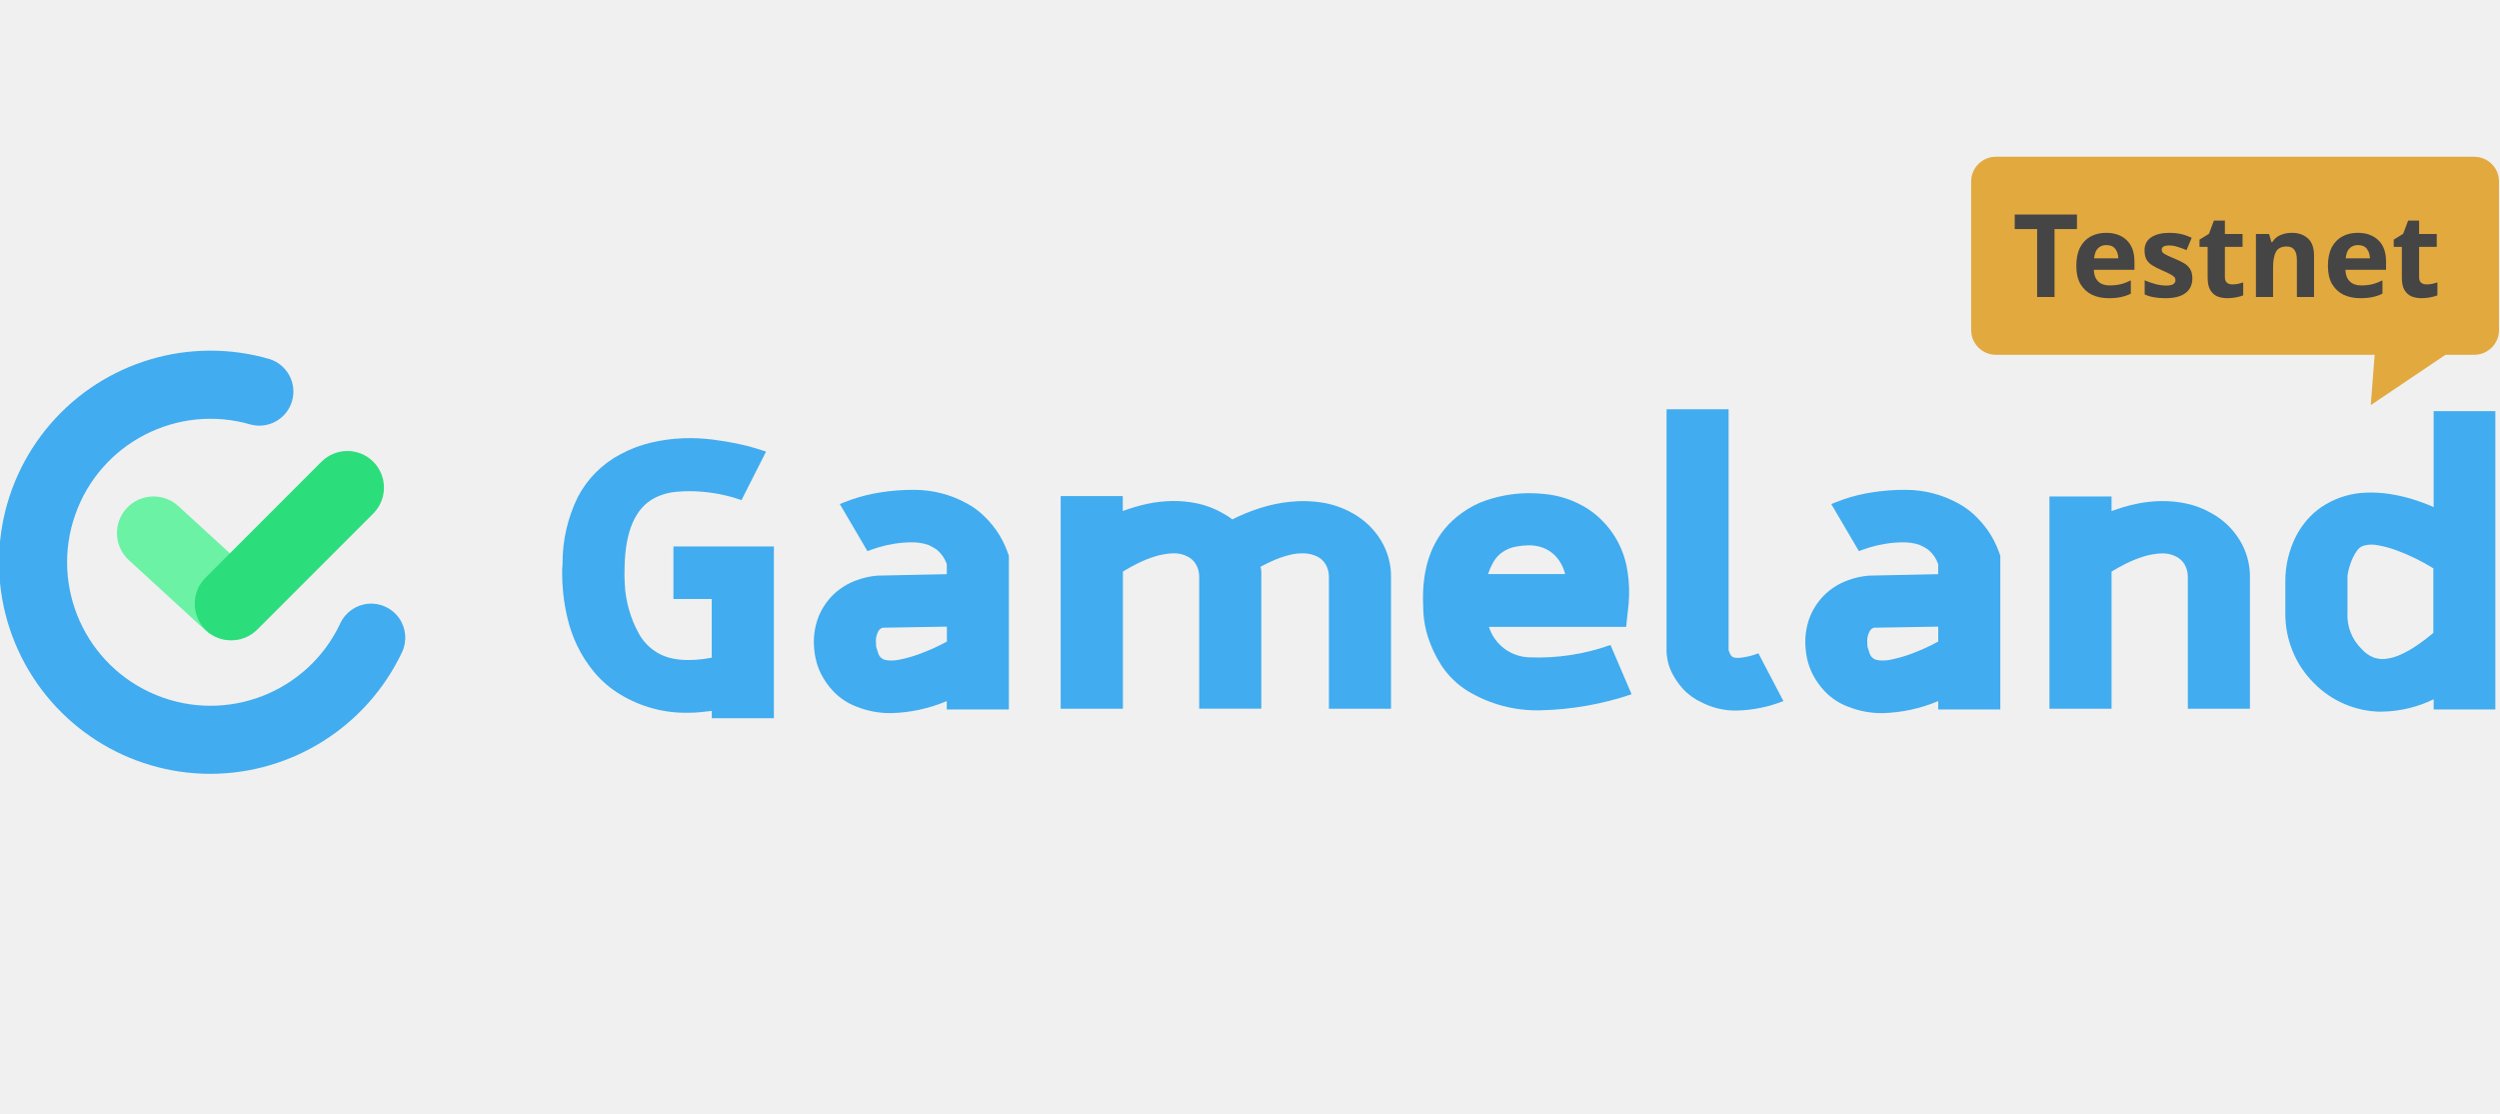
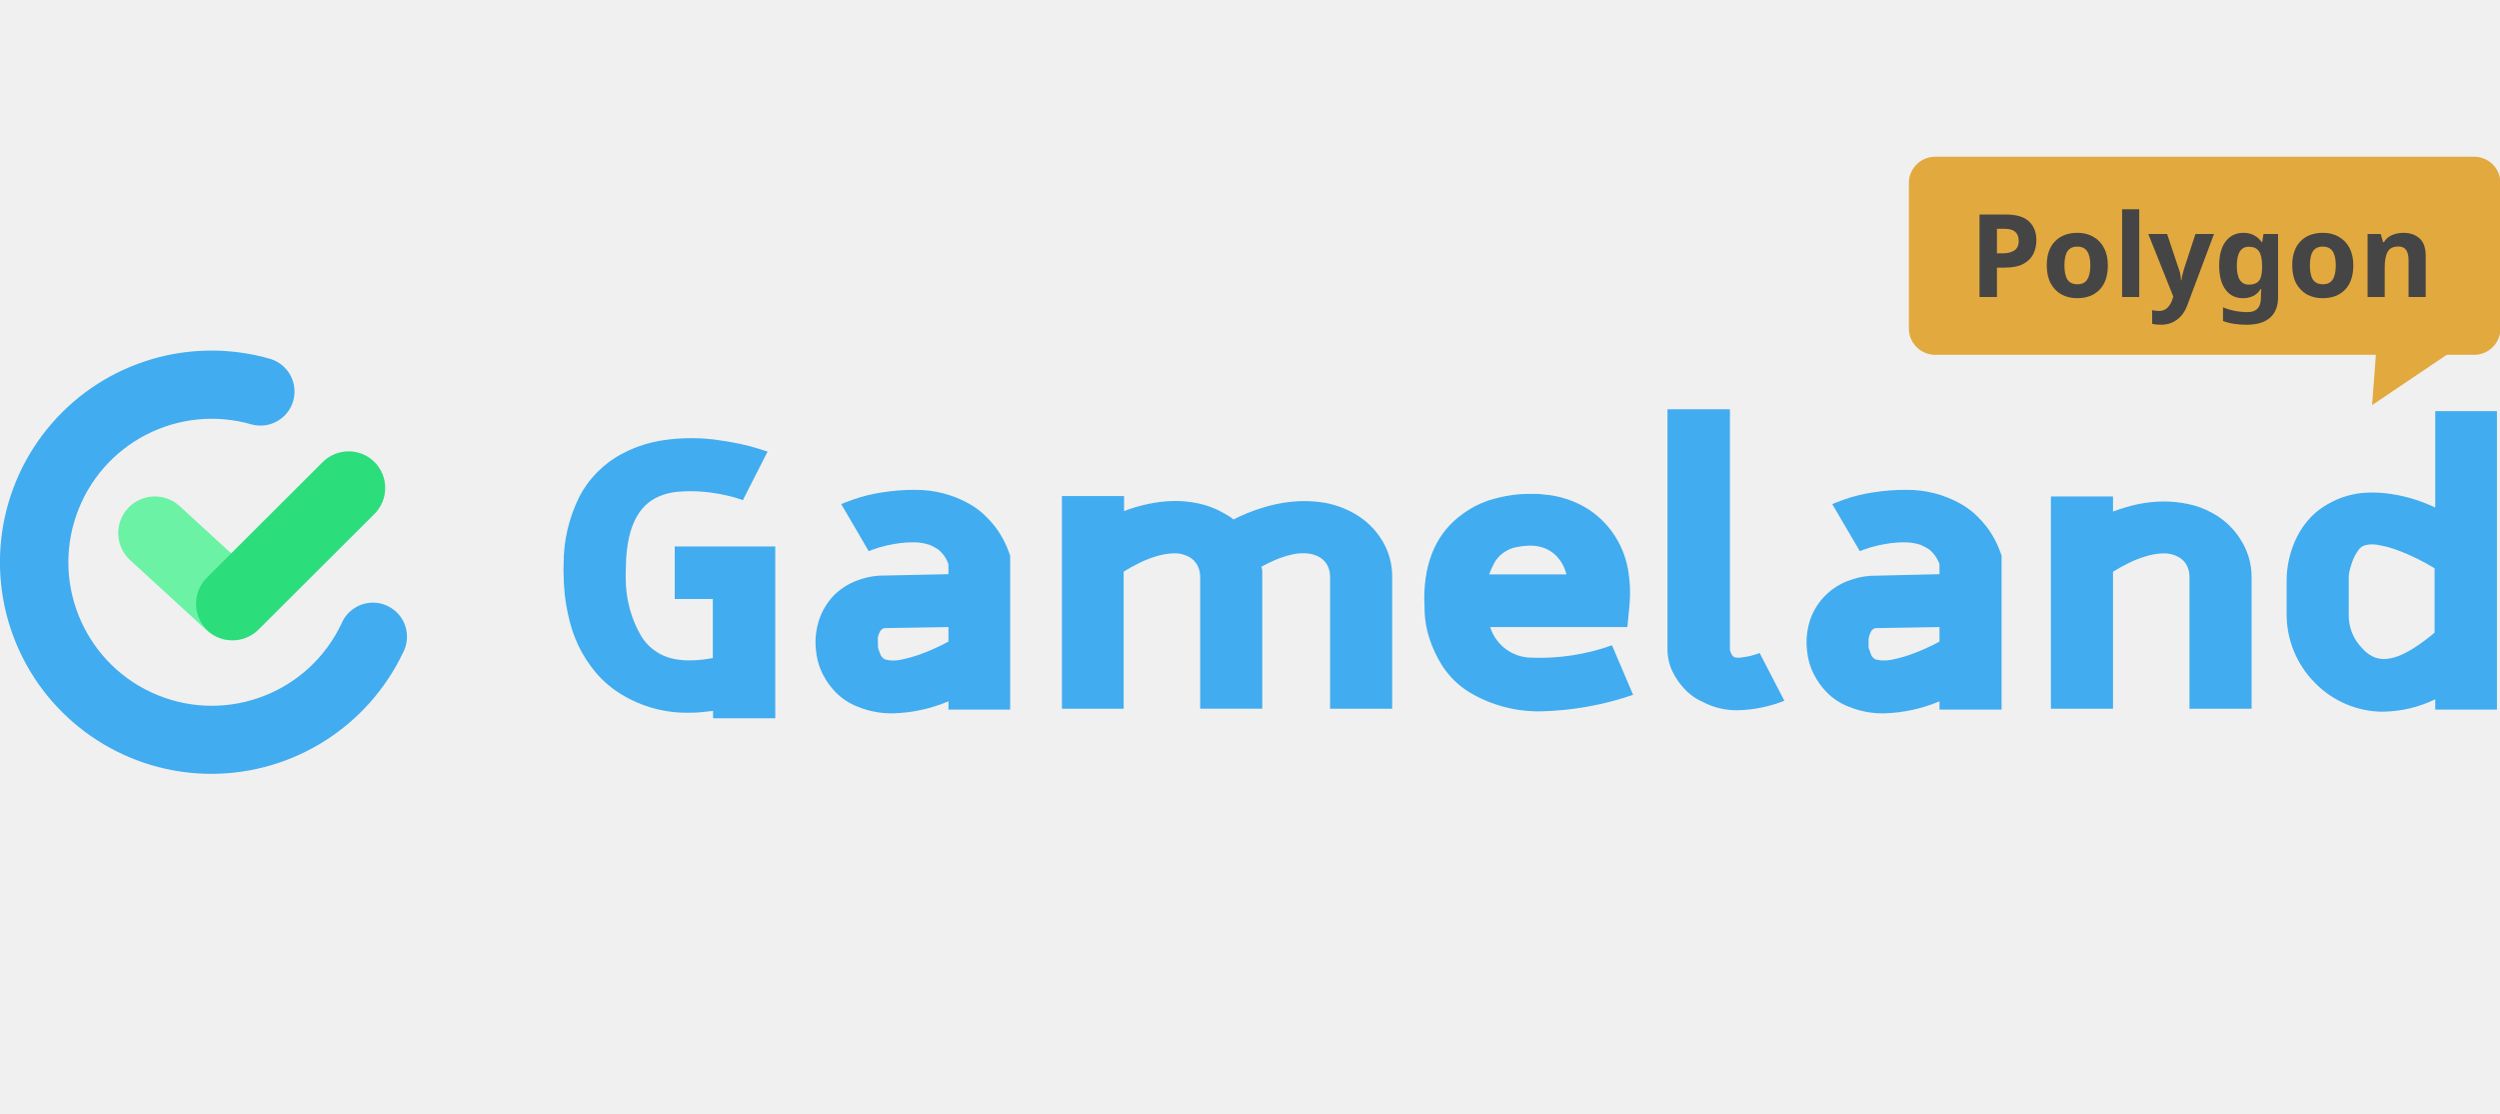
- <svg xmlns="http://www.w3.org/2000/svg" width="303" height="135" viewBox="0 0 303 135">
+ <svg xmlns="http://www.w3.org/2000/svg" viewBox="0 0 303 135">
  <defs>
-     <clipPath id="clip-path">
-       <rect id="mask" width="303" height="135" transform="translate(1065 420)" fill="#fff" stroke="#707070" stroke-width="1" />
-     </clipPath>
+     <style>.cls-1{fill:#41acef;}.cls-2{fill:#6bf2a5;}.cls-3{fill:#2cdd7c;}.cls-4{fill:#e2a93e;}.cls-5,.cls-6{isolation:isolate;}.cls-6{font-size:14px;fill:#454545;font-family:Poppins-Bold, Poppins;font-weight:700;}</style>
  </defs>
-   <g id="logo" transform="translate(-1065 -420)" clip-path="url(#clip-path)">
-     <g id="main">
-       <g id="gameland" transform="translate(362.375)">
-         <g id="g" transform="translate(702.5 462.5)">
-           <path id="circle" d="M81.795,83.17A25.645,25.645,0,1,1,88.961,32.9a4.13,4.13,0,0,1-2.3,7.931,17.389,17.389,0,1,0,10.866,24.12,4.13,4.13,0,1,1,7.466,3.532A25.773,25.773,0,0,1,81.795,83.17Z" transform="translate(-56.15 -31.88)" fill="#41acef" />
-         </g>
-         <path id="short_l" data-name="short l" d="M152.244,145.513h0a4.455,4.455,0,0,1-6.276.273l-9.314-8.536a4.455,4.455,0,0,1-.273-6.276h0a4.455,4.455,0,0,1,6.276-.273l9.314,8.536A4.455,4.455,0,0,1,152.244,145.513Z" transform="translate(581.588 350.632)" fill="#6bf2a5" />
-         <path id="long_l" data-name="long l" d="M188.624,120.754h0a4.453,4.453,0,0,1,0-6.281L202.693,100.4a4.453,4.453,0,0,1,6.281,0h0a4.453,4.453,0,0,1,0,6.281L194.9,120.754A4.453,4.453,0,0,1,188.624,120.754Z" transform="translate(538.91 375.558)" fill="#2cdd7c" />
-         <g id="whole" transform="translate(770.783 469.6)">
-           <g id="fonts" transform="translate(0 0)">
-             <path id="g-2" data-name="g" d="M65.563,384.013a12.442,12.442,0,0,1-3.166-2.7,15.421,15.421,0,0,1-2.067-3.207,16.185,16.185,0,0,1-1.173-3.314,23.075,23.075,0,0,1-.525-3.027c-.09-.911-.131-1.69-.131-2.321a10.2,10.2,0,0,1,.049-1.263,18.132,18.132,0,0,1,1.854-8.113,12.31,12.31,0,0,1,5.2-5.192,14.994,14.994,0,0,1,3.765-1.411,19.89,19.89,0,0,1,3.79-.509,22.376,22.376,0,0,1,3.585.156c1.148.148,2.174.32,3.06.509s1.641.385,2.248.574,1,.32,1.173.377l-2.978,5.881a15.254,15.254,0,0,0-1.96-.574,19.4,19.4,0,0,0-2.8-.443,17.323,17.323,0,0,0-3.06,0,7.281,7.281,0,0,0-2.8.8q-3.4,1.858-3.552,8.219a21.938,21.938,0,0,0,.025,2.28,13.4,13.4,0,0,0,.5,2.961,13.186,13.186,0,0,0,1.206,2.937,6.081,6.081,0,0,0,2.141,2.256q2.35,1.464,6.693.664v-7.12H71.994v-6.365H84.175v20.819h-7.53V386c-.492.057-.968.107-1.435.156s-.935.066-1.386.066A15.229,15.229,0,0,1,65.563,384.013Z" transform="translate(-58.5 -349.438)" fill="#41acef" />
-             <path id="a" d="M111.831,370.8v-1.2a3.882,3.882,0,0,0-1.28-1.813,6.513,6.513,0,0,0-.968-.533,6.035,6.035,0,0,0-1.985-.312,12.891,12.891,0,0,0-2.174.18,13.817,13.817,0,0,0-1.936.443q-.861.271-1.28.443l-3.347-5.7c.172-.09.7-.287,1.567-.6a19.689,19.689,0,0,1,3.24-.8,25.058,25.058,0,0,1,4.233-.328,13.224,13.224,0,0,1,6.382,1.657,9.407,9.407,0,0,1,1.829,1.3,12.3,12.3,0,0,1,1.7,1.919,11.366,11.366,0,0,1,1.386,2.674l.156.443V387.2h-7.53v-1.017a18.585,18.585,0,0,1-6.743,1.46,10.958,10.958,0,0,1-4.233-.8,7.542,7.542,0,0,1-2.748-1.813,8.859,8.859,0,0,1-1.518-2.141,8.059,8.059,0,0,1-.656-1.854,7.68,7.68,0,0,1-.156-.993,8.473,8.473,0,0,1,.5-4.069,7.853,7.853,0,0,1,1.878-2.764,7.932,7.932,0,0,1,2.592-1.616,9.49,9.49,0,0,1,2.666-.615ZM104.2,381.146a2.665,2.665,0,0,0,.55.107,4.6,4.6,0,0,0,1.337-.09,16.546,16.546,0,0,0,2.3-.64,25.167,25.167,0,0,0,3.453-1.55V377.16l-7.793.131a.841.841,0,0,0-.5.394,2.34,2.34,0,0,0-.262.664,2.294,2.294,0,0,0-.049.705c.016.238.025.41.025.533.033.115.115.369.238.755A1.181,1.181,0,0,0,104.2,381.146Z" transform="translate(-65.189 -350.812)" fill="#41acef" />
-             <path id="m" d="M139.72,387.273h-7.53V361.5h7.53v1.813a21.524,21.524,0,0,1,2.928-.861,15.522,15.522,0,0,1,3.084-.353,13.7,13.7,0,0,1,3.109.312,10.563,10.563,0,0,1,3.01,1.173c.213.115.41.238.6.353a5.162,5.162,0,0,1,.55.394,22.67,22.67,0,0,1,3.347-1.37,17.7,17.7,0,0,1,3.683-.771,14.854,14.854,0,0,1,3.814.09,10.962,10.962,0,0,1,3.74,1.3,9.268,9.268,0,0,1,3.429,3.273,8.381,8.381,0,0,1,1.23,4.421v16h-7.53v-16a2.992,2.992,0,0,0-.336-1.394,2.452,2.452,0,0,0-.968-.993,3.83,3.83,0,0,0-1.624-.443,6.193,6.193,0,0,0-1.8.18,12.267,12.267,0,0,0-1.854.615,17.8,17.8,0,0,0-1.723.837,1.66,1.66,0,0,1,.107.574v16.619h-7.53v-16a2.992,2.992,0,0,0-.336-1.395,2.451,2.451,0,0,0-.968-.993,3.527,3.527,0,0,0-1.911-.443,8.514,8.514,0,0,0-2.141.377,14.261,14.261,0,0,0-2.092.837c-.681.336-1.28.673-1.8.993v16.627Z" transform="translate(-71.743 -350.976)" fill="#41acef" />
-             <path id="e" d="M193.73,377.255a5.3,5.3,0,0,0,4.971,3.716,26.084,26.084,0,0,0,9.778-1.5l2.559,5.972a37.064,37.064,0,0,1-10.975,1.944,16.247,16.247,0,0,1-8.834-2.3,10.308,10.308,0,0,1-3.265-3.158,14.718,14.718,0,0,1-1.624-3.445,12.228,12.228,0,0,1-.55-2.961q-.049-1.3-.049-1.7,0-6.989,4.708-10.344a10.81,10.81,0,0,1,3.035-1.567,16.3,16.3,0,0,1,2.9-.681,15.751,15.751,0,0,1,2.354-.156c.681.016,1.14.033,1.386.066a11.831,11.831,0,0,1,5.676,1.878,10.953,10.953,0,0,1,4.758,7.645,16.121,16.121,0,0,1,.131,3.691l-.312,2.92H193.73Zm9.253-6.365a5,5,0,0,0-.5-1.28,4.68,4.68,0,0,0-.861-1.107,4.341,4.341,0,0,0-1.28-.8,4.8,4.8,0,0,0-1.8-.312,9.449,9.449,0,0,0-1.518.156,4.174,4.174,0,0,0-1.78.771,3.777,3.777,0,0,0-.993,1.148,8.757,8.757,0,0,0-.623,1.411h9.359Z" transform="translate(-81.367 -350.9)" fill="#41acef" />
-             <path id="l" d="M229.272,348.678v29.177a2.194,2.194,0,0,0,.205.509.82.82,0,0,0,.369.377,2.36,2.36,0,0,0,.919.041,8.182,8.182,0,0,0,2.116-.533l3.035,5.791a16.383,16.383,0,0,1-5.594,1.148,8.927,8.927,0,0,1-4.29-.976,7.03,7.03,0,0,1-2.3-1.657,9.024,9.024,0,0,1-1.28-1.837,5.837,5.837,0,0,1-.574-1.616,6.489,6.489,0,0,1-.131-.993V348.67h7.522Z" transform="translate(-87.839 -348.67)" fill="#41acef" />
-             <path id="a-2" data-name="a" d="M258.372,370.8v-1.2a3.882,3.882,0,0,0-1.28-1.813,6.514,6.514,0,0,0-.968-.533,6.035,6.035,0,0,0-1.985-.312,12.725,12.725,0,0,0-2.166.18,13.818,13.818,0,0,0-1.936.443q-.861.271-1.28.443l-3.347-5.7c.172-.09.7-.287,1.567-.6a19.689,19.689,0,0,1,3.24-.8,25.058,25.058,0,0,1,4.233-.328,13.224,13.224,0,0,1,6.382,1.657,9.511,9.511,0,0,1,1.829,1.3,12.3,12.3,0,0,1,1.7,1.919,11.366,11.366,0,0,1,1.386,2.674l.156.443V387.2h-7.53v-1.017a18.585,18.585,0,0,1-6.743,1.46,10.958,10.958,0,0,1-4.233-.8,7.542,7.542,0,0,1-2.748-1.813,8.859,8.859,0,0,1-1.518-2.141,8.06,8.06,0,0,1-.656-1.854,7.68,7.68,0,0,1-.156-.993,8.473,8.473,0,0,1,.5-4.069,7.853,7.853,0,0,1,1.878-2.764,7.932,7.932,0,0,1,2.592-1.616,9.489,9.489,0,0,1,2.666-.615Zm-7.637,10.344a2.665,2.665,0,0,0,.55.107,4.6,4.6,0,0,0,1.337-.09,16.547,16.547,0,0,0,2.3-.64,25.167,25.167,0,0,0,3.453-1.55V377.16l-7.793.131a.841.841,0,0,0-.5.394,2.341,2.341,0,0,0-.262.664,2.294,2.294,0,0,0-.049.705c.016.238.025.41.025.533.033.115.115.369.238.755A1.221,1.221,0,0,0,250.736,381.146Z" transform="translate(-91.527 -350.812)" fill="#41acef" />
-             <path id="n" d="M298,363.594a9.122,9.122,0,0,1,3.421,3.273,8.381,8.381,0,0,1,1.23,4.421v16h-7.53v-16a2.992,2.992,0,0,0-.336-1.394,2.452,2.452,0,0,0-.968-.993,3.527,3.527,0,0,0-1.911-.443,8.511,8.511,0,0,0-2.141.377,14.261,14.261,0,0,0-2.092.837c-.681.336-1.28.673-1.8.993v16.619h-7.53V361.56h7.53v1.772a21.523,21.523,0,0,1,2.928-.861,15.522,15.522,0,0,1,3.084-.353,13.65,13.65,0,0,1,3.109.312A10.216,10.216,0,0,1,298,363.594Z" transform="translate(-98.009 -350.987)" fill="#41acef" />
-             <path id="d" d="M324.817,385.379a11.539,11.539,0,0,1-8.162-3.494,11.616,11.616,0,0,1-2.559-3.847,11.908,11.908,0,0,1-.886-4.553v-3.847a12.046,12.046,0,0,1,1.28-5.5,10.107,10.107,0,0,1,1.7-2.387,9,9,0,0,1,1.96-1.526,10.211,10.211,0,0,1,4.807-1.394,14.749,14.749,0,0,1,2.879.156,19.782,19.782,0,0,1,2.8.64,23.37,23.37,0,0,1,2.559.952V348.95h7.481v36.158h-7.481v-1.239a14.77,14.77,0,0,1-6.218,1.5h-.156Zm-4.077-11.894a5.666,5.666,0,0,0,1.673,4.241,3.789,3.789,0,0,0,1.567,1.107,4.537,4.537,0,0,0,.943.172,5.15,5.15,0,0,0,.943-.107,6.491,6.491,0,0,0,1.337-.443,12.916,12.916,0,0,0,1.755-.976,21.117,21.117,0,0,0,2.2-1.657V368c-.664-.41-1.386-.812-2.174-1.2a23.316,23.316,0,0,0-2.33-.993,13.219,13.219,0,0,0-2.2-.6,3.7,3.7,0,0,0-1.723.041,1.5,1.5,0,0,0-.787.55,5.417,5.417,0,0,0-.55.927,7.557,7.557,0,0,0-.394,1.042,6.641,6.641,0,0,0-.205.837,2.149,2.149,0,0,0-.049.468v4.413Z" transform="translate(-104.276 -348.72)" fill="#41acef" />
-           </g>
+   <g id="图层_3" data-name="图层 3">
+     <g id="gameland">
+       <g id="g">
+         <path id="circle" class="cls-1" d="M25.67,93.79a25.65,25.65,0,1,1,7.17-50.27,4.13,4.13,0,0,1-2.3,7.93A17.39,17.39,0,1,0,41.41,75.57,4.13,4.13,0,1,1,48.92,79l-.05.09A25.77,25.77,0,0,1,25.67,93.79Z" />
+       </g>
+       <path id="short_l" data-name="short l" class="cls-2" d="M31.36,76.14h0a4.44,4.44,0,0,1-6.27.28l-9.32-8.54a4.45,4.45,0,0,1-.27-6.27h0a4.44,4.44,0,0,1,6.27-.28l9.32,8.54A4.45,4.45,0,0,1,31.36,76.14Z" />
+       <path id="long_l" data-name="long l" class="cls-3" d="M25.06,76.31h0a4.47,4.47,0,0,1,0-6.28L39.13,56a4.45,4.45,0,0,1,6.28,0h0a4.45,4.45,0,0,1,0,6.28L31.34,76.31A4.45,4.45,0,0,1,25.06,76.31Z" />
+       <g id="whole">
+         <g id="fonts">
+           <path id="g-2" class="cls-1" d="M75.38,84.18a12.62,12.62,0,0,1-3.17-2.7,15.71,15.71,0,0,1-2.07-3.21A16.17,16.17,0,0,1,69,75a23.55,23.55,0,0,1-.53-3c-.09-.91-.13-1.69-.13-2.32a10.7,10.7,0,0,1,0-1.27,18.09,18.09,0,0,1,1.86-8.11A12.28,12.28,0,0,1,75.42,55a14.84,14.84,0,0,1,3.76-1.41A20.2,20.2,0,0,1,83,53.12a22.66,22.66,0,0,1,3.59.15c1.14.15,2.17.32,3.06.51s1.64.39,2.24.58l1.18.37-3,5.89a14.71,14.71,0,0,0-2-.58,20.38,20.38,0,0,0-2.8-.44,17.37,17.37,0,0,0-3.06,0,7.22,7.22,0,0,0-2.8.8Q76,62.26,75.89,68.62a21.68,21.68,0,0,0,0,2.28,14.2,14.2,0,0,0,.5,3,13.2,13.2,0,0,0,1.21,2.94,6,6,0,0,0,2.14,2.25q2.35,1.47,6.69.67V72.6H81.81V66.23H94V87.05H86.46v-.89L85,86.32a12.85,12.85,0,0,1-1.38.06A15.18,15.18,0,0,1,75.38,84.18Z" />
+           <path id="a" class="cls-1" d="M115,69.59v-1.2a3.85,3.85,0,0,0-1.28-1.82,6.89,6.89,0,0,0-1-.53,6.09,6.09,0,0,0-2-.31,13.15,13.15,0,0,0-2.17.18,14.32,14.32,0,0,0-1.94.44c-.57.18-1,.33-1.28.45L102,61.1c.18-.09.7-.29,1.57-.6a19.17,19.17,0,0,1,3.24-.8,25,25,0,0,1,4.23-.33A13.22,13.22,0,0,1,117.41,61a9.79,9.79,0,0,1,1.83,1.3,12.91,12.91,0,0,1,1.7,1.92,11.72,11.72,0,0,1,1.38,2.68l.16.44V86H115V85a18.67,18.67,0,0,1-6.75,1.46,10.78,10.78,0,0,1-4.23-.8,7.53,7.53,0,0,1-2.75-1.81,8.83,8.83,0,0,1-1.51-2.14,7.63,7.63,0,0,1-.66-1.86,8.17,8.17,0,0,1-.16-1,8.56,8.56,0,0,1,.5-4.07A7.79,7.79,0,0,1,101.27,72a8,8,0,0,1,2.59-1.62,9.5,9.5,0,0,1,2.67-.61Zm-7.63,10.34a2.68,2.68,0,0,0,.55.11,4.31,4.31,0,0,0,1.34-.09,16.68,16.68,0,0,0,2.3-.64A25.42,25.42,0,0,0,115,77.76V76l-7.79.13a.85.85,0,0,0-.5.39,2.28,2.28,0,0,0-.26.67,2.36,2.36,0,0,0,0,.7c0,.24,0,.41,0,.54s.12.36.24.75A1.22,1.22,0,0,0,107.32,79.93Z" />
+           <path id="m" class="cls-1" d="M136.29,85.9h-7.53V60.12h7.53v1.82a19.7,19.7,0,0,1,2.93-.86,15.9,15.9,0,0,1,3.08-.36,13.52,13.52,0,0,1,3.11.32,10.24,10.24,0,0,1,3,1.17c.21.11.41.24.6.35a4.29,4.29,0,0,1,.55.4,21.62,21.62,0,0,1,3.35-1.37,17.73,17.73,0,0,1,3.68-.78,15.18,15.18,0,0,1,3.81.09,11.17,11.17,0,0,1,3.74,1.3,9.31,9.31,0,0,1,3.43,3.28,8.31,8.31,0,0,1,1.23,4.42v16h-7.53v-16a3,3,0,0,0-.33-1.4,2.5,2.5,0,0,0-1-1,3.7,3.7,0,0,0-1.62-.44,6,6,0,0,0-1.8.18,11.9,11.9,0,0,0-1.86.61,18.22,18.22,0,0,0-1.72.84,1.86,1.86,0,0,1,.11.57V85.89h-7.53v-16a3.07,3.07,0,0,0-.34-1.39,2.52,2.52,0,0,0-1-1,3.61,3.61,0,0,0-1.91-.44,8.58,8.58,0,0,0-2.14.38,13,13,0,0,0-2.09.84,20.54,20.54,0,0,0-1.8,1V85.9Z" />
+           <path id="e" class="cls-1" d="M180.68,76a5.29,5.29,0,0,0,5,3.71,26,26,0,0,0,9.77-1.5l2.56,6a37,37,0,0,1-11,2,16.34,16.34,0,0,1-8.84-2.3,10.46,10.46,0,0,1-3.26-3.16,14.5,14.5,0,0,1-1.62-3.45,11.9,11.9,0,0,1-.55-3c0-.86-.05-1.43-.05-1.7q0-7,4.7-10.34a11,11,0,0,1,3-1.57,16.75,16.75,0,0,1,2.9-.68,15.46,15.46,0,0,1,2.35-.15c.68,0,1.14,0,1.39.06a11.87,11.87,0,0,1,5.68,1.88,11,11,0,0,1,4.75,7.64,15.8,15.8,0,0,1,.13,3.7L197.32,76H180.68Zm9.25-6.37a5.24,5.24,0,0,0-.5-1.28,4.86,4.86,0,0,0-.86-1.11,4.38,4.38,0,0,0-1.28-.8,4.84,4.84,0,0,0-1.8-.31,8.62,8.62,0,0,0-1.52.16,4,4,0,0,0-1.78.77,3.65,3.65,0,0,0-1,1.15,8.91,8.91,0,0,0-.63,1.41h9.36Z" />
+           <path id="l" class="cls-1" d="M209.75,49.61V78.79a1.94,1.94,0,0,0,.2.5.8.8,0,0,0,.37.38,2.37,2.37,0,0,0,.92,0,8.07,8.07,0,0,0,2.11-.53l3,5.79a16.27,16.27,0,0,1-5.59,1.15,8.86,8.86,0,0,1-4.29-1,6.78,6.78,0,0,1-2.3-1.66,8.25,8.25,0,0,1-1.28-1.83,5.81,5.81,0,0,1-.58-1.62,6.71,6.71,0,0,1-.13-1V49.6h7.53Z" />
+           <path id="a-2" class="cls-1" d="M235.16,69.59v-1.2a3.92,3.92,0,0,0-1.28-1.82,7,7,0,0,0-1-.53,6.09,6.09,0,0,0-2-.31,13,13,0,0,0-2.16.18,14.32,14.32,0,0,0-1.94.44c-.57.18-1,.33-1.28.45l-3.34-5.7c.17-.09.7-.29,1.56-.6a19.17,19.17,0,0,1,3.24-.8,25.08,25.08,0,0,1,4.24-.33A13.21,13.21,0,0,1,237.62,61a9.79,9.79,0,0,1,1.83,1.3,12.91,12.91,0,0,1,1.7,1.92,11.34,11.34,0,0,1,1.38,2.68l.16.44V86h-7.53V85a18.66,18.66,0,0,1-6.74,1.46,10.83,10.83,0,0,1-4.24-.8,7.53,7.53,0,0,1-2.75-1.81,9.11,9.11,0,0,1-1.51-2.14,7.63,7.63,0,0,1-.66-1.86,8.17,8.17,0,0,1-.16-1,8.68,8.68,0,0,1,.5-4.07,7.78,7.78,0,0,1,4.47-4.38,9.5,9.5,0,0,1,2.67-.61Zm-7.64,10.34a2.55,2.55,0,0,0,.55.11,5,5,0,0,0,1.34-.09,16.68,16.68,0,0,0,2.3-.64,25.42,25.42,0,0,0,3.45-1.55V76l-7.79.13a.85.85,0,0,0-.5.39,2.28,2.28,0,0,0-.26.67,2.07,2.07,0,0,0-.05.7c0,.24,0,.41,0,.54s.12.36.24.75a1.22,1.22,0,0,0,.7.8Z" />
+           <path id="n" class="cls-1" d="M268.3,62.21a9.1,9.1,0,0,1,3.42,3.27A8.31,8.31,0,0,1,273,69.9v16h-7.53v-16a2.94,2.94,0,0,0-.33-1.39,2.46,2.46,0,0,0-1-1,3.52,3.52,0,0,0-1.91-.44,8.15,8.15,0,0,0-2.14.38,13,13,0,0,0-2.09.84,20.54,20.54,0,0,0-1.8,1V85.9h-7.53V60.17h7.53V62a21.28,21.28,0,0,1,2.92-.87,16.08,16.08,0,0,1,3.09-.35,14.15,14.15,0,0,1,3.11.31A10.07,10.07,0,0,1,268.3,62.21Z" />
+           <path id="d" class="cls-1" d="M288.85,86.26a11.58,11.58,0,0,1-8.16-3.49,11.77,11.77,0,0,1-3.44-8.4V70.52a11.92,11.92,0,0,1,1.28-5.5,9.8,9.8,0,0,1,1.7-2.39,8.74,8.74,0,0,1,2-1.52,10.17,10.17,0,0,1,4.8-1.4,14.57,14.57,0,0,1,2.88.16,18.94,18.94,0,0,1,2.8.64,21.26,21.26,0,0,1,2.56,1V49.83h7.48V86h-7.48V84.75a14.75,14.75,0,0,1-6.22,1.5h-.16Zm-4.07-11.9a5.67,5.67,0,0,0,1.67,4.25,3.87,3.87,0,0,0,1.57,1.1,4.21,4.21,0,0,0,.94.17,4.92,4.92,0,0,0,.94-.1,6.4,6.4,0,0,0,1.34-.45,11.47,11.47,0,0,0,1.75-1,19.8,19.8,0,0,0,2.2-1.66V68.88c-.66-.41-1.38-.81-2.17-1.2a25,25,0,0,0-2.33-1,11.93,11.93,0,0,0-2.2-.6,3.57,3.57,0,0,0-1.72,0,1.47,1.47,0,0,0-.79.55,5.74,5.74,0,0,0-.55.92,6.63,6.63,0,0,0-.39,1.05,5.93,5.93,0,0,0-.21.83,2.5,2.5,0,0,0-.05.47v4.41Z" />
        </g>
      </g>
-       <g id="tag" transform="translate(0 7)">
-         <rect id="square" width="64" height="24" rx="3" transform="translate(1304 432)" fill="#e2a93e" />
-         <path id="triangle" d="M10.548.9,10,8H0Z" transform="translate(1363 463) rotate(180)" fill="#e2a93e" />
-       </g>
-       <text id="Testnet" transform="translate(1309 456)" fill="#454545" font-size="14" font-family="Poppins-Bold, Poppins" font-weight="700">
-         <tspan x="0" y="0">Testnet</tspan>
-       </text>
+     </g>
+     <g id="tag">
+       <path id="square" class="cls-4" d="M234.81,19h65a3.19,3.19,0,0,1,3.36,3V40a3.19,3.19,0,0,1-3.36,3h-65a3.2,3.2,0,0,1-3.36-3V22A3.2,3.2,0,0,1,234.81,19Z" />
+       <path id="triangle" class="cls-4" d="M287.61,49.1l.54-7.1h10Z" />
+     </g>
+     <g id="Testnet" class="cls-5">
+       <text class="cls-6" transform="translate(238.75 36)">Polygon</text>
    </g>
  </g>
</svg>
